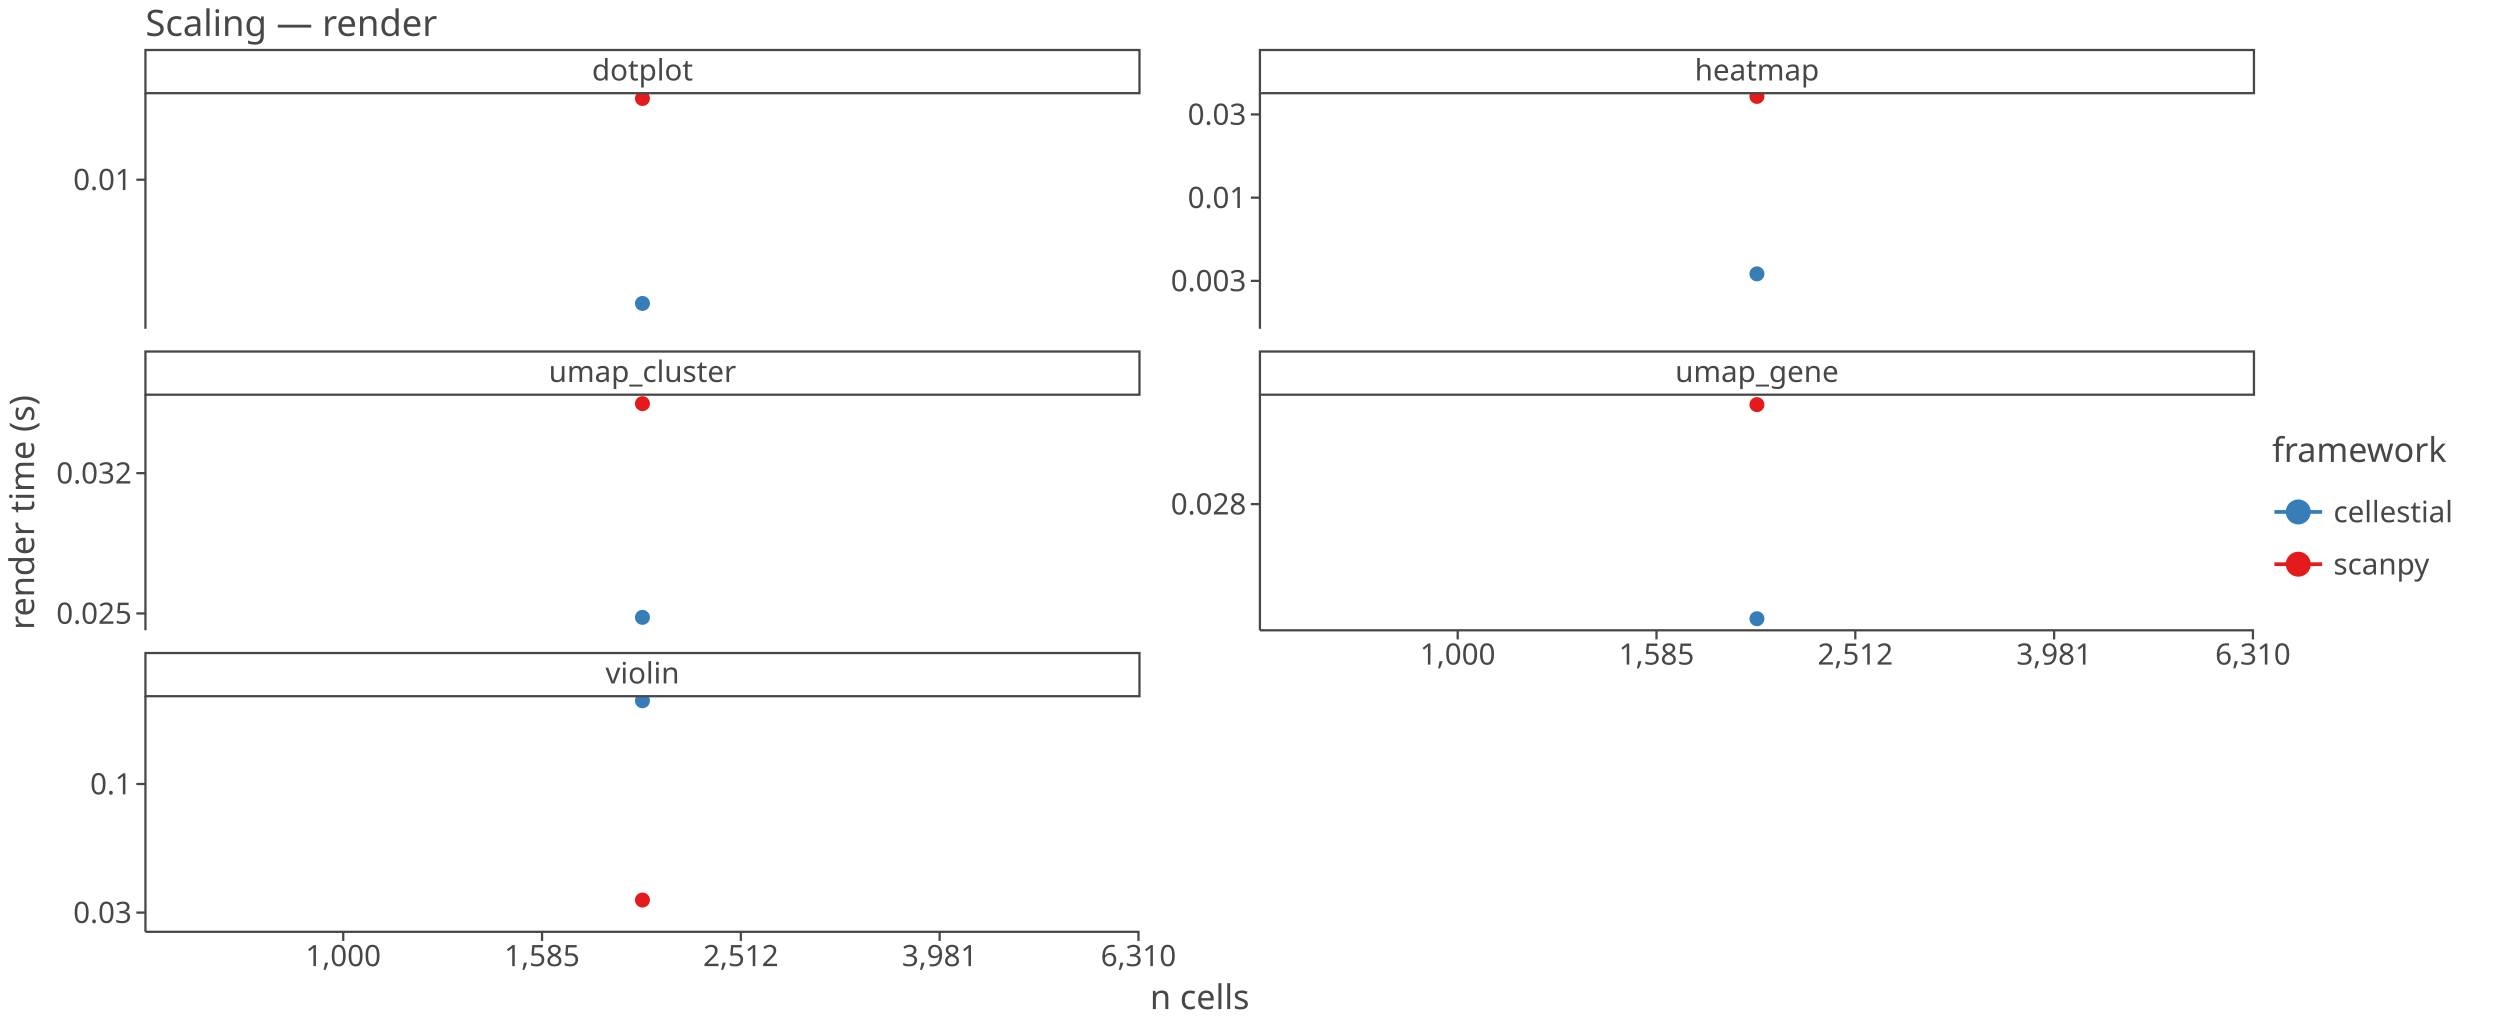
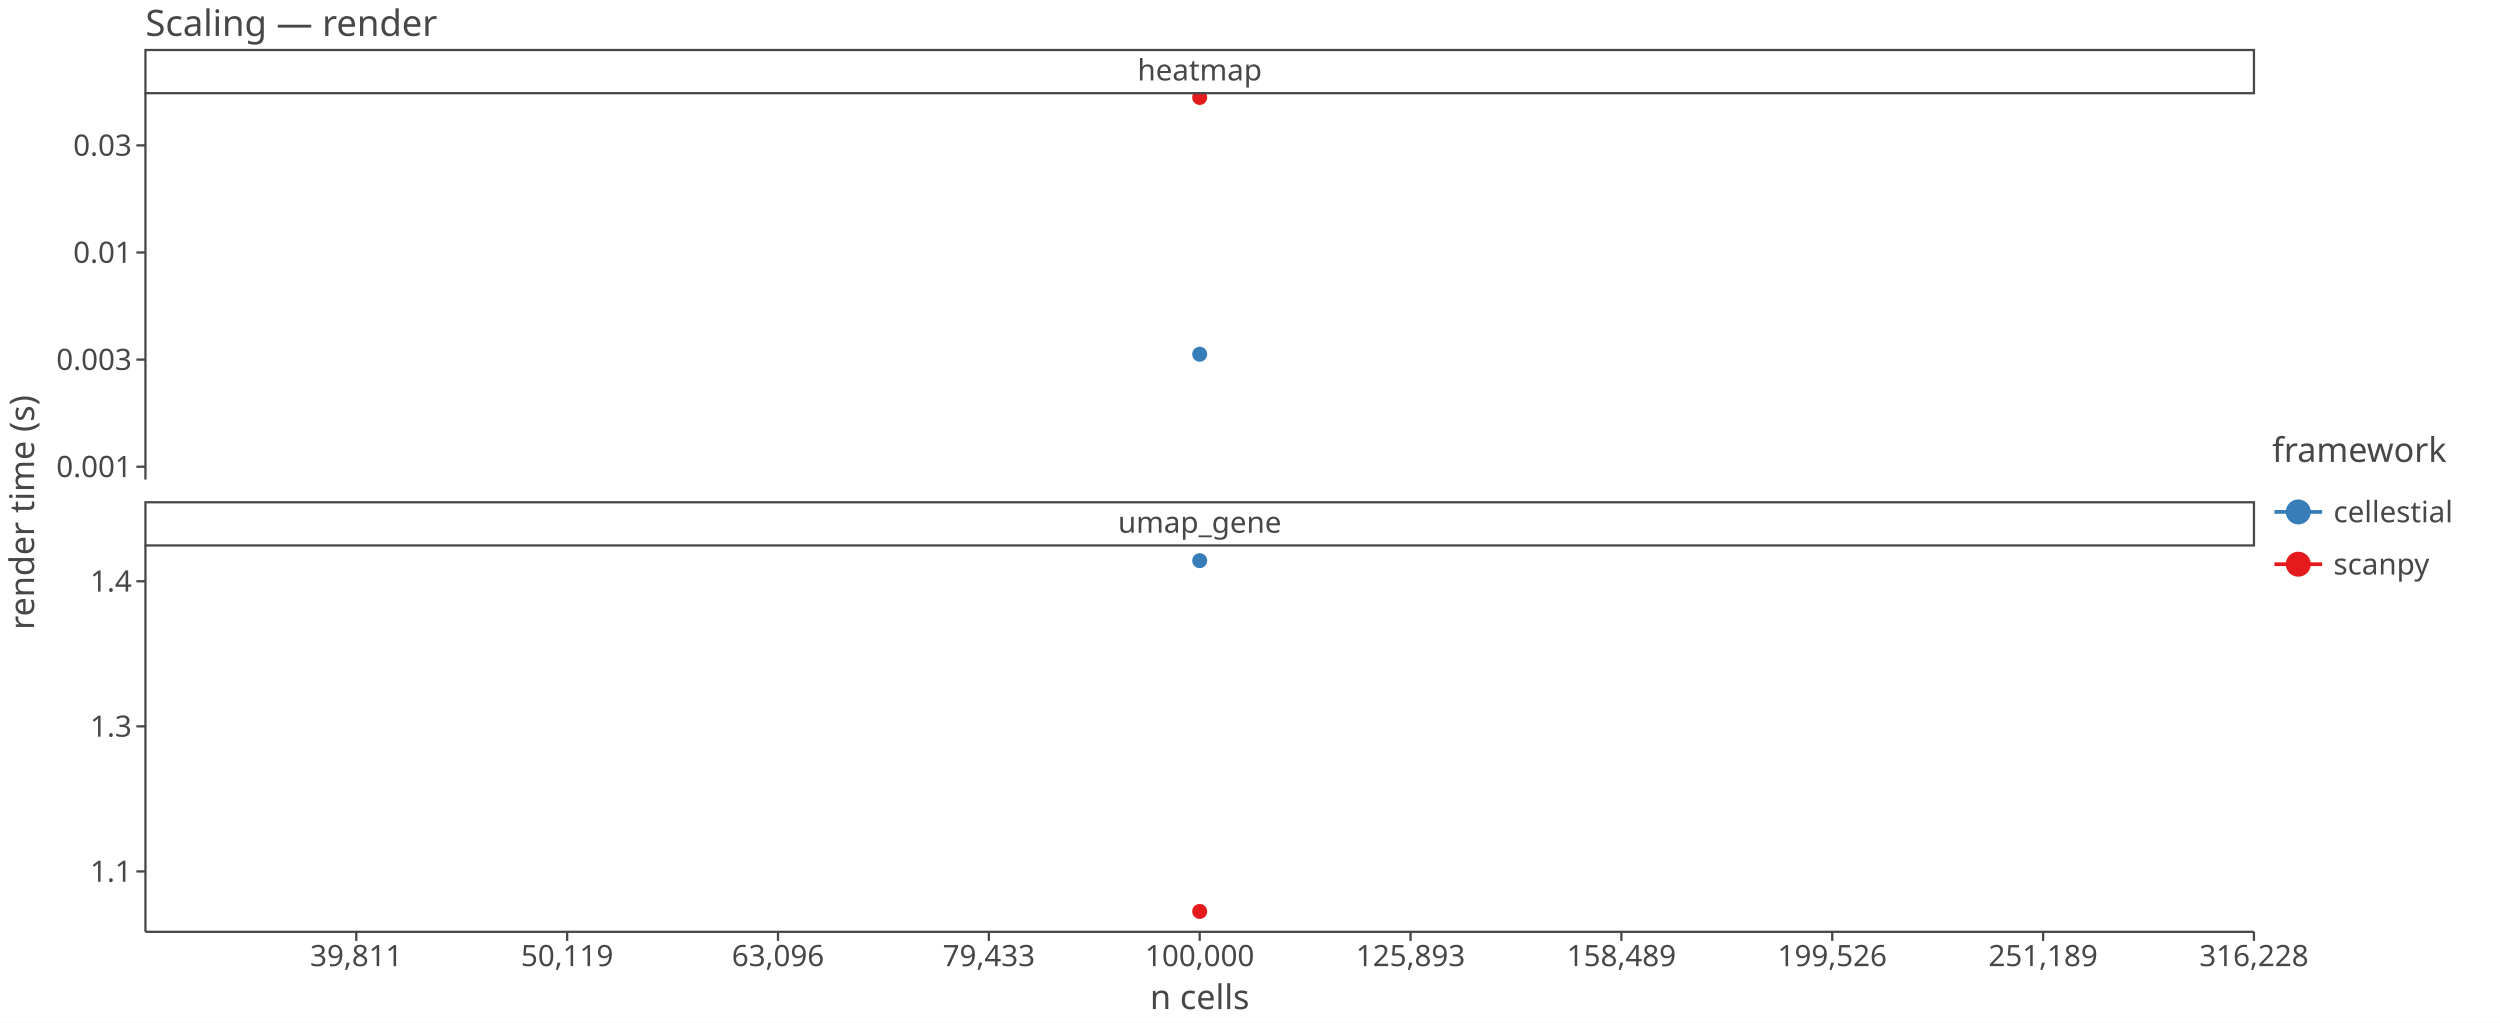
<svg xmlns="http://www.w3.org/2000/svg" display="block" class="plt-container" width="1100.0" height="450.0">
  <style type="text/css">
  .plt-container {
   font-family: sans-serif;
   user-select: none;
   -webkit-user-select: none;
   -moz-user-select: none;
   -ms-user-select: none;
}
text {
   text-rendering: optimizeLegibility;
}
- #pGNydUI .plot-title {
+ #pIcx4L1 .plot-title {
fill: #474747;
font-weight: normal;
font-style: normal;
font-family: sans-serif;
font-size: 16.0px;

}
- #pGNydUI .plot-subtitle {
+ #pIcx4L1 .plot-subtitle {
fill: #474747;
font-weight: normal;
font-style: normal;
font-family: sans-serif;
font-size: 15.0px;

}
- #pGNydUI .plot-caption {
- fill: #474747;
- font-weight: normal;
- font-style: normal;
- font-family: sans-serif;
- font-size: 13.0px;
- 
- }
- #pGNydUI .plot-tag {
+ #pIcx4L1 .plot-caption {
+ fill: #474747;
+ font-weight: normal;
+ font-style: normal;
+ font-family: sans-serif;
+ font-size: 13.0px;
+ 
+ }
+ #pIcx4L1 .plot-tag {
fill: #474747;
font-weight: normal;
font-style: normal;
font-family: sans-serif;
font-size: 16.0px;

}
- #pGNydUI .hyperlink-element {
+ #pIcx4L1 .hyperlink-element {
fill: #118ed8;
font-weight: normal;
font-style: normal;

}
- #pGNydUI .legend-title {
+ #pIcx4L1 .legend-title {
fill: #474747;
font-weight: normal;
font-style: normal;
font-family: sans-serif;
font-size: 15.0px;

}
- #pGNydUI .legend-item {
- fill: #474747;
- font-weight: normal;
- font-style: normal;
- font-family: sans-serif;
- font-size: 13.0px;
- 
- }
- #pGNydUI .axis-title-x {
+ #pIcx4L1 .legend-item {
+ fill: #474747;
+ font-weight: normal;
+ font-style: normal;
+ font-family: sans-serif;
+ font-size: 13.0px;
+ 
+ }
+ #pIcx4L1 .axis-title-x {
fill: #474747;
font-weight: normal;
font-style: normal;
font-family: sans-serif;
font-size: 15.0px;

}
- #pGNydUI .axis-text-x {
- fill: #474747;
- font-weight: normal;
- font-style: normal;
- font-family: sans-serif;
- font-size: 13.0px;
- 
- }
- #dPvauNJ .axis-tooltip-text-x {
+ #pIcx4L1 .axis-text-x {
+ fill: #474747;
+ font-weight: normal;
+ font-style: normal;
+ font-family: sans-serif;
+ font-size: 13.0px;
+ 
+ }
+ #dPpQu5r .axis-tooltip-text-x {
fill: #ffffff;
font-weight: normal;
font-style: normal;
font-family: sans-serif;
font-size: 13.0px;

}
- #pGNydUI .axis-title-y {
+ #pIcx4L1 .axis-title-y {
fill: #474747;
font-weight: normal;
font-style: normal;
font-family: sans-serif;
font-size: 15.0px;

}
- #pGNydUI .axis-text-y {
- fill: #474747;
- font-weight: normal;
- font-style: normal;
- font-family: sans-serif;
- font-size: 13.0px;
- 
- }
- #dPvauNJ .axis-tooltip-text-y {
+ #pIcx4L1 .axis-text-y {
+ fill: #474747;
+ font-weight: normal;
+ font-style: normal;
+ font-family: sans-serif;
+ font-size: 13.0px;
+ 
+ }
+ #dPpQu5r .axis-tooltip-text-y {
fill: #ffffff;
font-weight: normal;
font-style: normal;
font-family: sans-serif;
font-size: 13.0px;

}
- #pGNydUI .facet-strip-text-x {
- fill: #474747;
- font-weight: normal;
- font-style: normal;
- font-family: sans-serif;
- font-size: 13.0px;
- 
- }
- #pGNydUI .facet-strip-text-y {
- fill: #474747;
- font-weight: normal;
- font-style: normal;
- font-family: sans-serif;
- font-size: 13.0px;
- 
- }
- #dPvauNJ .tooltip-text {
- fill: #474747;
- font-weight: normal;
- font-style: normal;
- font-family: sans-serif;
- font-size: 13.0px;
- 
- }
- #dPvauNJ .tooltip-title {
+ #pIcx4L1 .facet-strip-text-x {
+ fill: #474747;
+ font-weight: normal;
+ font-style: normal;
+ font-family: sans-serif;
+ font-size: 13.0px;
+ 
+ }
+ #pIcx4L1 .facet-strip-text-y {
+ fill: #474747;
+ font-weight: normal;
+ font-style: normal;
+ font-family: sans-serif;
+ font-size: 13.0px;
+ 
+ }
+ #dPpQu5r .tooltip-text {
+ fill: #474747;
+ font-weight: normal;
+ font-style: normal;
+ font-family: sans-serif;
+ font-size: 13.0px;
+ 
+ }
+ #dPpQu5r .tooltip-title {
fill: #474747;
font-weight: bold;
font-style: normal;
font-family: sans-serif;
font-size: 13.0px;

}
- #dPvauNJ .tooltip-label {
+ #dPpQu5r .tooltip-label {
fill: #474747;
font-weight: bold;
font-style: normal;
font-family: sans-serif;
font-size: 13.0px;

}

  </style>
-   <g id="pGNydUI">
-     <path fill-rule="evenodd" fill="rgb(255,255,255)" fill-opacity="1.0" d="M1.1368683772161603E-13 0.0 L1.1368683772161603E-13 450 L1100.0 450 L1100.0 0.0 Z">
+   <g id="pIcx4L1">
+     <path fill-rule="evenodd" fill="rgb(255,255,255)" fill-opacity="1.0" d="M0.0 0.0 L0.0 450.0 L1100.0 450.0 L1100.0 0.0 Z">
    </path>
-     <g transform="translate(21 22.0 ) ">
+     <g transform="translate(21.0 22.0 ) ">
      <g>
        <g transform="translate(42.99591 19.0 ) ">
          <g>
          </g>
        </g>
        <g transform="translate(42.99591 19.0 ) ">
          <g>
          </g>
        </g>
      </g>
-       <g clip-path="url(#ckwlg2D)" clip-bounds-jfx="[rect (42.996, 19.0), (437.374, 103.667)]">
+       <g clip-path="url(#cB6Jxd3)" clip-bounds-jfx="[rect (42.996, 19.0), (927.743, 170.0)]">
        <g transform="translate(42.99591 19.0 ) ">
          <g>
            <g buffered-rendering="static">
              <g>
-                 <path d="M218.687 92.519 L218.687 92.519 " fill="none" stroke-width="2.2" stroke="rgb(55,126,184)" stroke-opacity="1.0">
+                 <path d="M463.872 114.859 L463.872 114.859 " fill="none" stroke-width="2.2" stroke="rgb(55,126,184)" stroke-opacity="1.0">
                </path>
              </g>
              <g>
-                 <path d="M218.687 2.329 L218.687 2.329 " fill="none" stroke-width="2.2" stroke="rgb(228,26,28)" stroke-opacity="1.0">
+                 <path d="M463.872 1.874 L463.872 1.874 " fill="none" stroke-width="2.2" stroke="rgb(228,26,28)" stroke-opacity="1.0">
                </path>
              </g>
            </g>
            <g buffered-rendering="static">
              <g>
                <g>
-                   <circle fill="#377eb8" stroke="#377eb8" stroke-opacity="0.0" stroke-width="0.0" cx="218.687" cy="92.519" r="3.3" />
-                   <circle fill="#e41a1c" stroke="#e41a1c" stroke-opacity="0.0" stroke-width="0.0" cx="218.687" cy="2.329" r="3.3" />
+                   <circle fill="#377eb8" stroke="#377eb8" stroke-opacity="0.0" stroke-width="0.0" cx="463.872" cy="114.859" r="3.3" />
+                   <circle fill="#e41a1c" stroke="#e41a1c" stroke-opacity="0.0" stroke-width="0.0" cx="463.872" cy="1.874" r="3.3" />
                </g>
              </g>
            </g>
          </g>
        </g>
        <defs>
-           <clipPath id="cENXQxh">
-             <rect x="42.996" y="19.0" width="437.374" height="103.667">
+           <clipPath id="cN1j2w8">
+             <rect x="42.996" y="19.0" width="927.743" height="170.0">
            </rect>
          </clipPath>
        </defs>
        <defs>
-           <clipPath id="ckwlg2D">
-             <rect x="42.996" y="19.0" width="437.374" height="103.667">
+           <clipPath id="cB6Jxd3">
+             <rect x="42.996" y="19.0" width="927.743" height="170.0">
            </rect>
          </clipPath>
        </defs>
      </g>
      <g>
-         <g transform="translate(42.99591 122.6667 ) ">
+         <g transform="translate(42.99591 189.0 ) ">
        </g>
        <g transform="translate(42.99591 19.0 ) ">
-           <g transform="translate(0.0 38.06857 ) ">
+           <g transform="translate(0.0 164.3604 ) ">
+             <line stroke-width="1.0" stroke="rgb(71,71,71)" stroke-opacity="1.0" x2="-4.0" y2="0.0">
+             </line>
+             <g transform="translate(-6.0 0.0 ) ">
+               <text style="font-size:13.0px;" y="0.0" class="axis-text-y" text-anchor="end" dy="0.35em">
+                 <tspan>0.001</tspan>
+               </text>
+             </g>
+           </g>
+           <g transform="translate(0.0 117.2297 ) ">
+             <line stroke-width="1.0" stroke="rgb(71,71,71)" stroke-opacity="1.0" x2="-4.0" y2="0.0">
+             </line>
+             <g transform="translate(-6.0 0.0 ) ">
+               <text style="font-size:13.0px;" y="0.0" class="axis-text-y" text-anchor="end" dy="0.35em">
+                 <tspan>0.003</tspan>
+               </text>
+             </g>
+           </g>
+           <g transform="translate(0.0 70.09903 ) ">
            <line stroke-width="1.0" stroke="rgb(71,71,71)" stroke-opacity="1.0" x2="-4.0" y2="0.0">
            </line>
            <g transform="translate(-6.0 0.0 ) ">
              <text style="font-size:13.0px;" y="0.0" class="axis-text-y" text-anchor="end" dy="0.35em">
                <tspan>0.01</tspan>
              </text>
            </g>
          </g>
-           <line x1="0.0" y1="0.0" x2="0.0" y2="103.667" stroke-width="1.0" stroke="rgb(71,71,71)" stroke-opacity="1.0">
+           <g transform="translate(0.0 22.96833 ) ">
+             <line stroke-width="1.0" stroke="rgb(71,71,71)" stroke-opacity="1.0" x2="-4.0" y2="0.0">
+             </line>
+             <g transform="translate(-6.0 0.0 ) ">
+               <text style="font-size:13.0px;" y="0.0" class="axis-text-y" text-anchor="end" dy="0.35em">
+                 <tspan>0.03</tspan>
+               </text>
+             </g>
+           </g>
+           <line x1="0.0" y1="0.0" x2="0.0" y2="170.0" stroke-width="1.0" stroke="rgb(71,71,71)" stroke-opacity="1.0">
          </line>
        </g>
      </g>
-       <rect x="42.996" y="0.0" height="19.0" width="437.374" stroke-width="1.0" fill="rgb(255,255,255)" fill-opacity="1.0" stroke="rgb(71,71,71)" stroke-opacity="1.0">
+       <rect x="42.996" y="0.0" height="19.0" width="927.743" stroke-width="1.0" fill="rgb(255,255,255)" fill-opacity="1.0" stroke="rgb(71,71,71)" stroke-opacity="1.0">
      </rect>
-       <g transform="translate(261.6828 13.4 ) ">
+       <g transform="translate(506.8676 13.4 ) ">
        <text style="font-size:13.0px;" y="0.0" class="facet-strip-text-x" text-anchor="middle">
-           <tspan>dotplot</tspan>
+           <tspan>heatmap</tspan>
        </text>
      </g>
    </g>
-     <g transform="translate(21 22.0 ) ">
+     <g transform="translate(21.0 22.0 ) ">
      <g>
-         <g transform="translate(533.3655 19.0 ) ">
+         <g transform="translate(42.99591 218.0 ) ">
          <g>
          </g>
        </g>
-         <g transform="translate(533.3655 19.0 ) ">
+         <g transform="translate(42.99591 218.0 ) ">
          <g>
          </g>
        </g>
      </g>
-       <g clip-path="url(#cpQZGVC)" clip-bounds-jfx="[rect (533.366, 19.0), (437.374, 103.667)]">
-         <g transform="translate(533.3655 19.0 ) ">
+       <g clip-path="url(#cX5xnqU)" clip-bounds-jfx="[rect (42.996, 218.0), (927.743, 170.0)]">
+         <g transform="translate(42.99591 218.0 ) ">
          <g>
            <g buffered-rendering="static">
              <g>
-                 <path d="M218.687 79.498 L218.687 79.498 " fill="none" stroke-width="2.2" stroke="rgb(55,126,184)" stroke-opacity="1.0">
+                 <path d="M463.872 6.695 L463.872 6.695 " fill="none" stroke-width="2.2" stroke="rgb(55,126,184)" stroke-opacity="1.0">
                </path>
              </g>
              <g>
-                 <path d="M218.687 1.421 L218.687 1.421 " fill="none" stroke-width="2.2" stroke="rgb(228,26,28)" stroke-opacity="1.0">
+                 <path d="M463.872 161.03 L463.872 161.03 " fill="none" stroke-width="2.2" stroke="rgb(228,26,28)" stroke-opacity="1.0">
                </path>
              </g>
            </g>
            <g buffered-rendering="static">
              <g>
                <g>
-                   <circle fill="#377eb8" stroke="#377eb8" stroke-opacity="0.0" stroke-width="0.0" cx="218.687" cy="79.498" r="3.3" />
-                   <circle fill="#e41a1c" stroke="#e41a1c" stroke-opacity="0.0" stroke-width="0.0" cx="218.687" cy="1.421" r="3.3" />
+                   <circle fill="#377eb8" stroke="#377eb8" stroke-opacity="0.0" stroke-width="0.0" cx="463.872" cy="6.695" r="3.3" />
+                   <circle fill="#e41a1c" stroke="#e41a1c" stroke-opacity="0.0" stroke-width="0.0" cx="463.872" cy="161.03" r="3.3" />
                </g>
              </g>
            </g>
          </g>
        </g>
        <defs>
-           <clipPath id="cdy0z2j">
-             <rect x="533.366" y="19.0" width="437.374" height="103.667">
+           <clipPath id="coNUNxz">
+             <rect x="42.996" y="218.0" width="927.743" height="170.0">
            </rect>
          </clipPath>
        </defs>
        <defs>
-           <clipPath id="cpQZGVC">
-             <rect x="533.366" y="19.0" width="437.374" height="103.667">
+           <clipPath id="cX5xnqU">
+             <rect x="42.996" y="218.0" width="927.743" height="170.0">
            </rect>
          </clipPath>
        </defs>
      </g>
      <g>
-         <g transform="translate(533.3655 122.6667 ) ">
-         </g>
-         <g transform="translate(533.3655 19.0 ) ">
-           <g transform="translate(0.0 82.58351 ) ">
-             <line stroke-width="1.0" stroke="rgb(71,71,71)" stroke-opacity="1.0" x2="-4.0" y2="0.0">
-             </line>
-             <g transform="translate(-6.0 0.0 ) ">
-               <text style="font-size:13.0px;" y="0.0" class="axis-text-y" text-anchor="end" dy="0.35em">
-                 <tspan>0.003</tspan>
-               </text>
-             </g>
-           </g>
-           <g transform="translate(0.0 45.96827 ) ">
-             <line stroke-width="1.0" stroke="rgb(71,71,71)" stroke-opacity="1.0" x2="-4.0" y2="0.0">
-             </line>
-             <g transform="translate(-6.0 0.0 ) ">
-               <text style="font-size:13.0px;" y="0.0" class="axis-text-y" text-anchor="end" dy="0.35em">
-                 <tspan>0.01</tspan>
-               </text>
-             </g>
-           </g>
-           <g transform="translate(0.0 9.353039 ) ">
-             <line stroke-width="1.0" stroke="rgb(71,71,71)" stroke-opacity="1.0" x2="-4.0" y2="0.0">
-             </line>
-             <g transform="translate(-6.0 0.0 ) ">
-               <text style="font-size:13.0px;" y="0.0" class="axis-text-y" text-anchor="end" dy="0.35em">
-                 <tspan>0.03</tspan>
-               </text>
-             </g>
-           </g>
-           <line x1="0.0" y1="0.0" x2="0.0" y2="103.667" stroke-width="1.0" stroke="rgb(71,71,71)" stroke-opacity="1.0">
+         <g transform="translate(42.99591 388.0 ) ">
+           <g transform="translate(92.77433 0.0 ) ">
+             <line stroke-width="1.0" stroke="rgb(71,71,71)" stroke-opacity="1.0" x2="0.0" y2="4.0">
+             </line>
+             <g transform="translate(0.0 6.0 ) ">
+               <text style="font-size:13.0px;" y="0.0" class="axis-text-x" text-anchor="middle" dy="0.7em">
+                 <tspan>39,811</tspan>
+               </text>
+             </g>
+           </g>
+           <g transform="translate(185.5487 0.0 ) ">
+             <line stroke-width="1.0" stroke="rgb(71,71,71)" stroke-opacity="1.0" x2="0.0" y2="4.0">
+             </line>
+             <g transform="translate(0.0 6.0 ) ">
+               <text style="font-size:13.0px;" y="0.0" class="axis-text-x" text-anchor="middle" dy="0.7em">
+                 <tspan>50,119</tspan>
+               </text>
+             </g>
+           </g>
+           <g transform="translate(278.323 0.0 ) ">
+             <line stroke-width="1.0" stroke="rgb(71,71,71)" stroke-opacity="1.0" x2="0.0" y2="4.0">
+             </line>
+             <g transform="translate(0.0 6.0 ) ">
+               <text style="font-size:13.0px;" y="0.0" class="axis-text-x" text-anchor="middle" dy="0.7em">
+                 <tspan>63,096</tspan>
+               </text>
+             </g>
+           </g>
+           <g transform="translate(371.0973 0.0 ) ">
+             <line stroke-width="1.0" stroke="rgb(71,71,71)" stroke-opacity="1.0" x2="0.0" y2="4.0">
+             </line>
+             <g transform="translate(0.0 6.0 ) ">
+               <text style="font-size:13.0px;" y="0.0" class="axis-text-x" text-anchor="middle" dy="0.7em">
+                 <tspan>79,433</tspan>
+               </text>
+             </g>
+           </g>
+           <g transform="translate(463.8717 0.0 ) ">
+             <line stroke-width="1.0" stroke="rgb(71,71,71)" stroke-opacity="1.0" x2="0.0" y2="4.0">
+             </line>
+             <g transform="translate(0.0 6.0 ) ">
+               <text style="font-size:13.0px;" y="0.0" class="axis-text-x" text-anchor="middle" dy="0.7em">
+                 <tspan>100,000</tspan>
+               </text>
+             </g>
+           </g>
+           <g transform="translate(556.646 0.0 ) ">
+             <line stroke-width="1.0" stroke="rgb(71,71,71)" stroke-opacity="1.0" x2="0.0" y2="4.0">
+             </line>
+             <g transform="translate(0.0 6.0 ) ">
+               <text style="font-size:13.0px;" y="0.0" class="axis-text-x" text-anchor="middle" dy="0.7em">
+                 <tspan>125,893</tspan>
+               </text>
+             </g>
+           </g>
+           <g transform="translate(649.4203 0.0 ) ">
+             <line stroke-width="1.0" stroke="rgb(71,71,71)" stroke-opacity="1.0" x2="0.0" y2="4.0">
+             </line>
+             <g transform="translate(0.0 6.0 ) ">
+               <text style="font-size:13.0px;" y="0.0" class="axis-text-x" text-anchor="middle" dy="0.7em">
+                 <tspan>158,489</tspan>
+               </text>
+             </g>
+           </g>
+           <g transform="translate(742.1946 0.0 ) ">
+             <line stroke-width="1.0" stroke="rgb(71,71,71)" stroke-opacity="1.0" x2="0.0" y2="4.0">
+             </line>
+             <g transform="translate(0.0 6.0 ) ">
+               <text style="font-size:13.0px;" y="0.0" class="axis-text-x" text-anchor="middle" dy="0.7em">
+                 <tspan>199,526</tspan>
+               </text>
+             </g>
+           </g>
+           <g transform="translate(834.969 0.0 ) ">
+             <line stroke-width="1.0" stroke="rgb(71,71,71)" stroke-opacity="1.0" x2="0.0" y2="4.0">
+             </line>
+             <g transform="translate(0.0 6.0 ) ">
+               <text style="font-size:13.0px;" y="0.0" class="axis-text-x" text-anchor="middle" dy="0.7em">
+                 <tspan>251,189</tspan>
+               </text>
+             </g>
+           </g>
+           <g transform="translate(927.7433 0.0 ) ">
+             <line stroke-width="1.0" stroke="rgb(71,71,71)" stroke-opacity="1.0" x2="0.0" y2="4.0">
+             </line>
+             <g transform="translate(0.0 6.0 ) ">
+               <text style="font-size:13.0px;" y="0.0" class="axis-text-x" text-anchor="middle" dy="0.7em">
+                 <tspan>316,228</tspan>
+               </text>
+             </g>
+           </g>
+           <line x1="0.0" y1="0.0" x2="927.743" y2="0.0" stroke-width="1.0" stroke="rgb(71,71,71)" stroke-opacity="1.0">
          </line>
        </g>
-       </g>
-       <rect x="533.366" y="0.0" height="19.0" width="437.374" stroke-width="1.0" fill="rgb(255,255,255)" fill-opacity="1.0" stroke="rgb(71,71,71)" stroke-opacity="1.0">
+         <g transform="translate(42.99591 218.0 ) ">
+           <g transform="translate(0.0 143.4346 ) ">
+             <line stroke-width="1.0" stroke="rgb(71,71,71)" stroke-opacity="1.0" x2="-4.0" y2="0.0">
+             </line>
+             <g transform="translate(-6.0 0.0 ) ">
+               <text style="font-size:13.0px;" y="0.0" class="axis-text-y" text-anchor="end" dy="0.35em">
+                 <tspan>1.1</tspan>
+               </text>
+             </g>
+           </g>
+           <g transform="translate(0.0 79.59511 ) ">
+             <line stroke-width="1.0" stroke="rgb(71,71,71)" stroke-opacity="1.0" x2="-4.0" y2="0.0">
+             </line>
+             <g transform="translate(-6.0 0.0 ) ">
+               <text style="font-size:13.0px;" y="0.0" class="axis-text-y" text-anchor="end" dy="0.35em">
+                 <tspan>1.3</tspan>
+               </text>
+             </g>
+           </g>
+           <g transform="translate(0.0 15.75566 ) ">
+             <line stroke-width="1.0" stroke="rgb(71,71,71)" stroke-opacity="1.0" x2="-4.0" y2="0.0">
+             </line>
+             <g transform="translate(-6.0 0.0 ) ">
+               <text style="font-size:13.0px;" y="0.0" class="axis-text-y" text-anchor="end" dy="0.35em">
+                 <tspan>1.4</tspan>
+               </text>
+             </g>
+           </g>
+           <line x1="0.0" y1="0.0" x2="0.0" y2="170.0" stroke-width="1.0" stroke="rgb(71,71,71)" stroke-opacity="1.0">
+           </line>
+         </g>
+       </g>
+       <rect x="42.996" y="199.0" height="19.0" width="927.743" stroke-width="1.0" fill="rgb(255,255,255)" fill-opacity="1.0" stroke="rgb(71,71,71)" stroke-opacity="1.0">
      </rect>
-       <g transform="translate(752.0524 13.4 ) ">
-         <text style="font-size:13.0px;" y="0.0" class="facet-strip-text-x" text-anchor="middle">
-           <tspan>heatmap</tspan>
-         </text>
-       </g>
-     </g>
-     <g transform="translate(21 22.0 ) ">
-       <g>
-         <g transform="translate(42.99591 151.6667 ) ">
-           <g>
-           </g>
-         </g>
-         <g transform="translate(42.99591 151.6667 ) ">
-           <g>
-           </g>
-         </g>
-       </g>
-       <g clip-path="url(#csO4MD1)" clip-bounds-jfx="[rect (42.996, 151.667), (437.374, 103.667)]">
-         <g transform="translate(42.99591 151.6667 ) ">
-           <g>
-             <g buffered-rendering="static">
-               <g>
-                 <path d="M218.687 97.974 L218.687 97.974 " fill="none" stroke-width="2.2" stroke="rgb(55,126,184)" stroke-opacity="1.0">
-                 </path>
-               </g>
-               <g>
-                 <path d="M218.687 3.937 L218.687 3.937 " fill="none" stroke-width="2.2" stroke="rgb(228,26,28)" stroke-opacity="1.0">
-                 </path>
-               </g>
-             </g>
-             <g buffered-rendering="static">
-               <g>
-                 <g>
-                   <circle fill="#377eb8" stroke="#377eb8" stroke-opacity="0.0" stroke-width="0.0" cx="218.687" cy="97.974" r="3.3" />
-                   <circle fill="#e41a1c" stroke="#e41a1c" stroke-opacity="0.0" stroke-width="0.0" cx="218.687" cy="3.937" r="3.3" />
-                 </g>
-               </g>
-             </g>
-           </g>
-         </g>
-         <defs>
-           <clipPath id="c52iyZ3">
-             <rect x="42.996" y="151.667" width="437.374" height="103.667">
-             </rect>
-           </clipPath>
-         </defs>
-         <defs>
-           <clipPath id="csO4MD1">
-             <rect x="42.996" y="151.667" width="437.374" height="103.667">
-             </rect>
-           </clipPath>
-         </defs>
-       </g>
-       <g>
-         <g transform="translate(42.99591 255.3333 ) ">
-         </g>
-         <g transform="translate(42.99591 151.6667 ) ">
-           <g transform="translate(0.0 96.24827 ) ">
-             <line stroke-width="1.0" stroke="rgb(71,71,71)" stroke-opacity="1.0" x2="-4.0" y2="0.0">
-             </line>
-             <g transform="translate(-6.0 0.0 ) ">
-               <text style="font-size:13.0px;" y="0.0" class="axis-text-y" text-anchor="end" dy="0.35em">
-                 <tspan>0.025</tspan>
-               </text>
-             </g>
-           </g>
-           <g transform="translate(0.0 34.52586 ) ">
-             <line stroke-width="1.0" stroke="rgb(71,71,71)" stroke-opacity="1.0" x2="-4.0" y2="0.0">
-             </line>
-             <g transform="translate(-6.0 0.0 ) ">
-               <text style="font-size:13.0px;" y="0.0" class="axis-text-y" text-anchor="end" dy="0.35em">
-                 <tspan>0.032</tspan>
-               </text>
-             </g>
-           </g>
-           <line x1="0.0" y1="0.0" x2="0.0" y2="103.667" stroke-width="1.0" stroke="rgb(71,71,71)" stroke-opacity="1.0">
-           </line>
-         </g>
-       </g>
-       <rect x="42.996" y="132.667" height="19.0" width="437.374" stroke-width="1.0" fill="rgb(255,255,255)" fill-opacity="1.0" stroke="rgb(71,71,71)" stroke-opacity="1.0">
-       </rect>
-       <g transform="translate(261.6828 146.0667 ) ">
-         <text style="font-size:13.0px;" y="0.0" class="facet-strip-text-x" text-anchor="middle">
-           <tspan>umap_cluster</tspan>
-         </text>
-       </g>
-     </g>
-     <g transform="translate(21 22.0 ) ">
-       <g>
-         <g transform="translate(533.3655 151.6667 ) ">
-           <g>
-           </g>
-         </g>
-         <g transform="translate(533.3655 151.6667 ) ">
-           <g>
-           </g>
-         </g>
-       </g>
-       <g clip-path="url(#clIKLEu)" clip-bounds-jfx="[rect (533.366, 151.667), (437.374, 103.667)]">
-         <g transform="translate(533.3655 151.6667 ) ">
-           <g>
-             <g buffered-rendering="static">
-               <g>
-                 <path d="M218.687 98.57 L218.687 98.57 " fill="none" stroke-width="2.2" stroke="rgb(55,126,184)" stroke-opacity="1.0">
-                 </path>
-               </g>
-               <g>
-                 <path d="M218.687 4.364 L218.687 4.364 " fill="none" stroke-width="2.2" stroke="rgb(228,26,28)" stroke-opacity="1.0">
-                 </path>
-               </g>
-             </g>
-             <g buffered-rendering="static">
-               <g>
-                 <g>
-                   <circle fill="#377eb8" stroke="#377eb8" stroke-opacity="0.0" stroke-width="0.0" cx="218.687" cy="98.57" r="3.3" />
-                   <circle fill="#e41a1c" stroke="#e41a1c" stroke-opacity="0.0" stroke-width="0.0" cx="218.687" cy="4.364" r="3.3" />
-                 </g>
-               </g>
-             </g>
-           </g>
-         </g>
-         <defs>
-           <clipPath id="cG1qD2l">
-             <rect x="533.366" y="151.667" width="437.374" height="103.667">
-             </rect>
-           </clipPath>
-         </defs>
-         <defs>
-           <clipPath id="clIKLEu">
-             <rect x="533.366" y="151.667" width="437.374" height="103.667">
-             </rect>
-           </clipPath>
-         </defs>
-       </g>
-       <g>
-         <g transform="translate(533.3655 255.3333 ) ">
-           <g transform="translate(87.02425 0.0 ) ">
-             <line stroke-width="1.0" stroke="rgb(71,71,71)" stroke-opacity="1.0" x2="0.0" y2="4.0">
-             </line>
-             <g transform="translate(0.0 6.0 ) ">
-               <text style="font-size:13.0px;" y="0.0" class="axis-text-x" text-anchor="middle" dy="0.7em">
-                 <tspan>1,000</tspan>
-               </text>
-             </g>
-           </g>
-           <g transform="translate(174.499 0.0 ) ">
-             <line stroke-width="1.0" stroke="rgb(71,71,71)" stroke-opacity="1.0" x2="0.0" y2="4.0">
-             </line>
-             <g transform="translate(0.0 6.0 ) ">
-               <text style="font-size:13.0px;" y="0.0" class="axis-text-x" text-anchor="middle" dy="0.7em">
-                 <tspan>1,585</tspan>
-               </text>
-             </g>
-           </g>
-           <g transform="translate(261.9737 0.0 ) ">
-             <line stroke-width="1.0" stroke="rgb(71,71,71)" stroke-opacity="1.0" x2="0.0" y2="4.0">
-             </line>
-             <g transform="translate(0.0 6.0 ) ">
-               <text style="font-size:13.0px;" y="0.0" class="axis-text-x" text-anchor="middle" dy="0.7em">
-                 <tspan>2,512</tspan>
-               </text>
-             </g>
-           </g>
-           <g transform="translate(349.4485 0.0 ) ">
-             <line stroke-width="1.0" stroke="rgb(71,71,71)" stroke-opacity="1.0" x2="0.0" y2="4.0">
-             </line>
-             <g transform="translate(0.0 6.0 ) ">
-               <text style="font-size:13.0px;" y="0.0" class="axis-text-x" text-anchor="middle" dy="0.7em">
-                 <tspan>3,981</tspan>
-               </text>
-             </g>
-           </g>
-           <g transform="translate(436.9232 0.0 ) ">
-             <line stroke-width="1.0" stroke="rgb(71,71,71)" stroke-opacity="1.0" x2="0.0" y2="4.0">
-             </line>
-             <g transform="translate(0.0 6.0 ) ">
-               <text style="font-size:13.0px;" y="0.0" class="axis-text-x" text-anchor="middle" dy="0.7em">
-                 <tspan>6,310</tspan>
-               </text>
-             </g>
-           </g>
-           <line x1="0.0" y1="0.0" x2="437.374" y2="0.0" stroke-width="1.0" stroke="rgb(71,71,71)" stroke-opacity="1.0">
-           </line>
-         </g>
-         <g transform="translate(533.3655 151.6667 ) ">
-           <g transform="translate(0.0 48.13895 ) ">
-             <line stroke-width="1.0" stroke="rgb(71,71,71)" stroke-opacity="1.0" x2="-4.0" y2="0.0">
-             </line>
-             <g transform="translate(-6.0 0.0 ) ">
-               <text style="font-size:13.0px;" y="0.0" class="axis-text-y" text-anchor="end" dy="0.35em">
-                 <tspan>0.028</tspan>
-               </text>
-             </g>
-           </g>
-           <line x1="0.0" y1="0.0" x2="0.0" y2="103.667" stroke-width="1.0" stroke="rgb(71,71,71)" stroke-opacity="1.0">
-           </line>
-         </g>
-       </g>
-       <rect x="533.366" y="132.667" height="19.0" width="437.374" stroke-width="1.0" fill="rgb(255,255,255)" fill-opacity="1.0" stroke="rgb(71,71,71)" stroke-opacity="1.0">
-       </rect>
-       <g transform="translate(752.0524 146.0667 ) ">
+       <g transform="translate(506.8676 212.4 ) ">
        <text style="font-size:13.0px;" y="0.0" class="facet-strip-text-x" text-anchor="middle">
          <tspan>umap_gene</tspan>
-         </text>
-       </g>
-     </g>
-     <g transform="translate(21 22.0 ) ">
-       <g>
-         <g transform="translate(42.99591 284.3333 ) ">
-           <g>
-           </g>
-         </g>
-         <g transform="translate(42.99591 284.3333 ) ">
-           <g>
-           </g>
-         </g>
-       </g>
-       <g clip-path="url(#ce21Hyf)" clip-bounds-jfx="[rect (42.996, 284.333), (437.374, 103.667)]">
-         <g transform="translate(42.99591 284.3333 ) ">
-           <g>
-             <g buffered-rendering="static">
-               <g>
-                 <path d="M218.687 2.003 L218.687 2.003 " fill="none" stroke-width="2.2" stroke="rgb(55,126,184)" stroke-opacity="1.0">
-                 </path>
-               </g>
-               <g>
-                 <path d="M218.687 89.682 L218.687 89.682 " fill="none" stroke-width="2.2" stroke="rgb(228,26,28)" stroke-opacity="1.0">
-                 </path>
-               </g>
-             </g>
-             <g buffered-rendering="static">
-               <g>
-                 <g>
-                   <circle fill="#377eb8" stroke="#377eb8" stroke-opacity="0.0" stroke-width="0.0" cx="218.687" cy="2.003" r="3.3" />
-                   <circle fill="#e41a1c" stroke="#e41a1c" stroke-opacity="0.0" stroke-width="0.0" cx="218.687" cy="89.682" r="3.3" />
-                 </g>
-               </g>
-             </g>
-           </g>
-         </g>
-         <defs>
-           <clipPath id="cWCcf8z">
-             <rect x="42.996" y="284.333" width="437.374" height="103.667">
-             </rect>
-           </clipPath>
-         </defs>
-         <defs>
-           <clipPath id="ce21Hyf">
-             <rect x="42.996" y="284.333" width="437.374" height="103.667">
-             </rect>
-           </clipPath>
-         </defs>
-       </g>
-       <g>
-         <g transform="translate(42.99591 388 ) ">
-           <g transform="translate(87.02425 0.0 ) ">
-             <line stroke-width="1.0" stroke="rgb(71,71,71)" stroke-opacity="1.0" x2="0.0" y2="4.0">
-             </line>
-             <g transform="translate(0.0 6.0 ) ">
-               <text style="font-size:13.0px;" y="0.0" class="axis-text-x" text-anchor="middle" dy="0.7em">
-                 <tspan>1,000</tspan>
-               </text>
-             </g>
-           </g>
-           <g transform="translate(174.499 0.0 ) ">
-             <line stroke-width="1.0" stroke="rgb(71,71,71)" stroke-opacity="1.0" x2="0.0" y2="4.0">
-             </line>
-             <g transform="translate(0.0 6.0 ) ">
-               <text style="font-size:13.0px;" y="0.0" class="axis-text-x" text-anchor="middle" dy="0.7em">
-                 <tspan>1,585</tspan>
-               </text>
-             </g>
-           </g>
-           <g transform="translate(261.9737 0.0 ) ">
-             <line stroke-width="1.0" stroke="rgb(71,71,71)" stroke-opacity="1.0" x2="0.0" y2="4.0">
-             </line>
-             <g transform="translate(0.0 6.0 ) ">
-               <text style="font-size:13.0px;" y="0.0" class="axis-text-x" text-anchor="middle" dy="0.7em">
-                 <tspan>2,512</tspan>
-               </text>
-             </g>
-           </g>
-           <g transform="translate(349.4485 0.0 ) ">
-             <line stroke-width="1.0" stroke="rgb(71,71,71)" stroke-opacity="1.0" x2="0.0" y2="4.0">
-             </line>
-             <g transform="translate(0.0 6.0 ) ">
-               <text style="font-size:13.0px;" y="0.0" class="axis-text-x" text-anchor="middle" dy="0.7em">
-                 <tspan>3,981</tspan>
-               </text>
-             </g>
-           </g>
-           <g transform="translate(436.9232 0.0 ) ">
-             <line stroke-width="1.0" stroke="rgb(71,71,71)" stroke-opacity="1.0" x2="0.0" y2="4.0">
-             </line>
-             <g transform="translate(0.0 6.0 ) ">
-               <text style="font-size:13.0px;" y="0.0" class="axis-text-x" text-anchor="middle" dy="0.7em">
-                 <tspan>6,310</tspan>
-               </text>
-             </g>
-           </g>
-           <line x1="0.0" y1="0.0" x2="437.374" y2="0.0" stroke-width="1.0" stroke="rgb(71,71,71)" stroke-opacity="1.0">
-           </line>
-         </g>
-         <g transform="translate(42.99591 284.3333 ) ">
-           <g transform="translate(0.0 95.21234 ) ">
-             <line stroke-width="1.0" stroke="rgb(71,71,71)" stroke-opacity="1.0" x2="-4.0" y2="0.0">
-             </line>
-             <g transform="translate(-6.0 0.0 ) ">
-               <text style="font-size:13.0px;" y="0.0" class="axis-text-y" text-anchor="end" dy="0.35em">
-                 <tspan>0.03</tspan>
-               </text>
-             </g>
-           </g>
-           <g transform="translate(0.0 38.62478 ) ">
-             <line stroke-width="1.0" stroke="rgb(71,71,71)" stroke-opacity="1.0" x2="-4.0" y2="0.0">
-             </line>
-             <g transform="translate(-6.0 0.0 ) ">
-               <text style="font-size:13.0px;" y="0.0" class="axis-text-y" text-anchor="end" dy="0.35em">
-                 <tspan>0.1</tspan>
-               </text>
-             </g>
-           </g>
-           <line x1="0.0" y1="0.0" x2="0.0" y2="103.667" stroke-width="1.0" stroke="rgb(71,71,71)" stroke-opacity="1.0">
-           </line>
-         </g>
-       </g>
-       <rect x="42.996" y="265.333" height="19.0" width="437.374" stroke-width="1.0" fill="rgb(255,255,255)" fill-opacity="1.0" stroke="rgb(71,71,71)" stroke-opacity="1.0">
-       </rect>
-       <g transform="translate(261.6828 278.7333 ) ">
-         <text style="font-size:13.0px;" y="0.0" class="facet-strip-text-x" text-anchor="middle">
-           <tspan>violin</tspan>
        </text>
      </g>
    </g>
    <g transform="translate(63.99591 15.8 ) ">
      <text style="font-size:16.0px;" y="0.0" class="plot-title">
        <tspan>Scaling — render</tspan>
      </text>
    </g>
-     <g transform="translate(15 225.5 ) rotate(-90.0 ) ">
+     <g transform="translate(15.0 225.5 ) rotate(-90.0 ) ">
      <text style="font-size:15.0px;" y="0.0" class="axis-title-y" text-anchor="middle">
        <tspan>render time (s)</tspan>
      </text>
    </g>
-     <g transform="translate(527.8676 444 ) ">
+     <g transform="translate(527.8676 444.0 ) ">
      <text style="font-size:15.0px;" y="0.0" class="axis-title-x" text-anchor="middle">
        <tspan>n cells</tspan>
      </text>
    </g>
    <g transform="translate(994.7392 186.25 ) ">
      <rect x="0.0" y="0.0" height="78.5" width="102.261" stroke="rgb(71,71,71)" stroke-opacity="1.0" stroke-width="0.0" fill="rgb(255,255,255)" fill-opacity="1.0">
      </rect>
      <g transform="translate(5.0 5.0 ) ">
        <g transform="translate(0.0 12.0 ) ">
          <text style="font-size:15.0px;" y="0.0" class="legend-title">
            <tspan>framework</tspan>
          </text>
        </g>
        <g transform="translate(0.0 22.5 ) ">
          <g transform="">
            <g>
              <g transform="translate(1.0 1.0 ) ">
                <g>
                  <line x1="0.0" y1="10.5" x2="21.0" y2="10.5" stroke="rgb(55,126,184)" stroke-opacity="1.0" fill="rgb(255,255,255)" fill-opacity="1.0" stroke-width="1.65">
                  </line>
                </g>
                <g>
                  <g>
                    <circle fill="#377eb8" stroke="#377eb8" stroke-opacity="0.0" stroke-width="0.0" cx="10.5" cy="10.5" r="5.5" />
                  </g>
                </g>
              </g>
            </g>
            <g transform="translate(26.9903 11.5 ) ">
              <text style="font-size:13.0px;" y="0.0" class="legend-item" dy="0.35em">
                <tspan>cellestial</tspan>
              </text>
            </g>
          </g>
          <g transform="translate(0.0 23.0 ) ">
            <g>
              <g transform="translate(1.0 1.0 ) ">
                <g>
                  <line x1="0.0" y1="10.5" x2="21.0" y2="10.5" stroke="rgb(228,26,28)" stroke-opacity="1.0" fill="rgb(255,255,255)" fill-opacity="1.0" stroke-width="1.65">
                  </line>
                </g>
                <g>
                  <g>
                    <circle fill="#e41a1c" stroke="#e41a1c" stroke-opacity="0.0" stroke-width="0.0" cx="10.5" cy="10.5" r="5.5" />
                  </g>
                </g>
              </g>
            </g>
            <g transform="translate(26.9903 11.5 ) ">
              <text style="font-size:13.0px;" y="0.0" class="legend-item" dy="0.35em">
                <tspan>scanpy</tspan>
              </text>
            </g>
          </g>
        </g>
      </g>
    </g>
-     <path fill="rgb(0,0,0)" fill-opacity="0.0" stroke="rgb(71,71,71)" stroke-opacity="1.0" stroke-width="0.0" d="M1.1368683772161603E-13 0.0 L1.1368683772161603E-13 450 L1100.0 450 L1100.0 0.0 Z" pointer-events="none">
+     <path fill="rgb(0,0,0)" fill-opacity="0.0" stroke="rgb(71,71,71)" stroke-opacity="1.0" stroke-width="0.0" d="M0.0 0.0 L0.0 450.0 L1100.0 450.0 L1100.0 0.0 Z" pointer-events="none">
    </path>
  </g>
-   <g id="dPvauNJ">
+   <g id="dPpQu5r">
  </g>
</svg>
